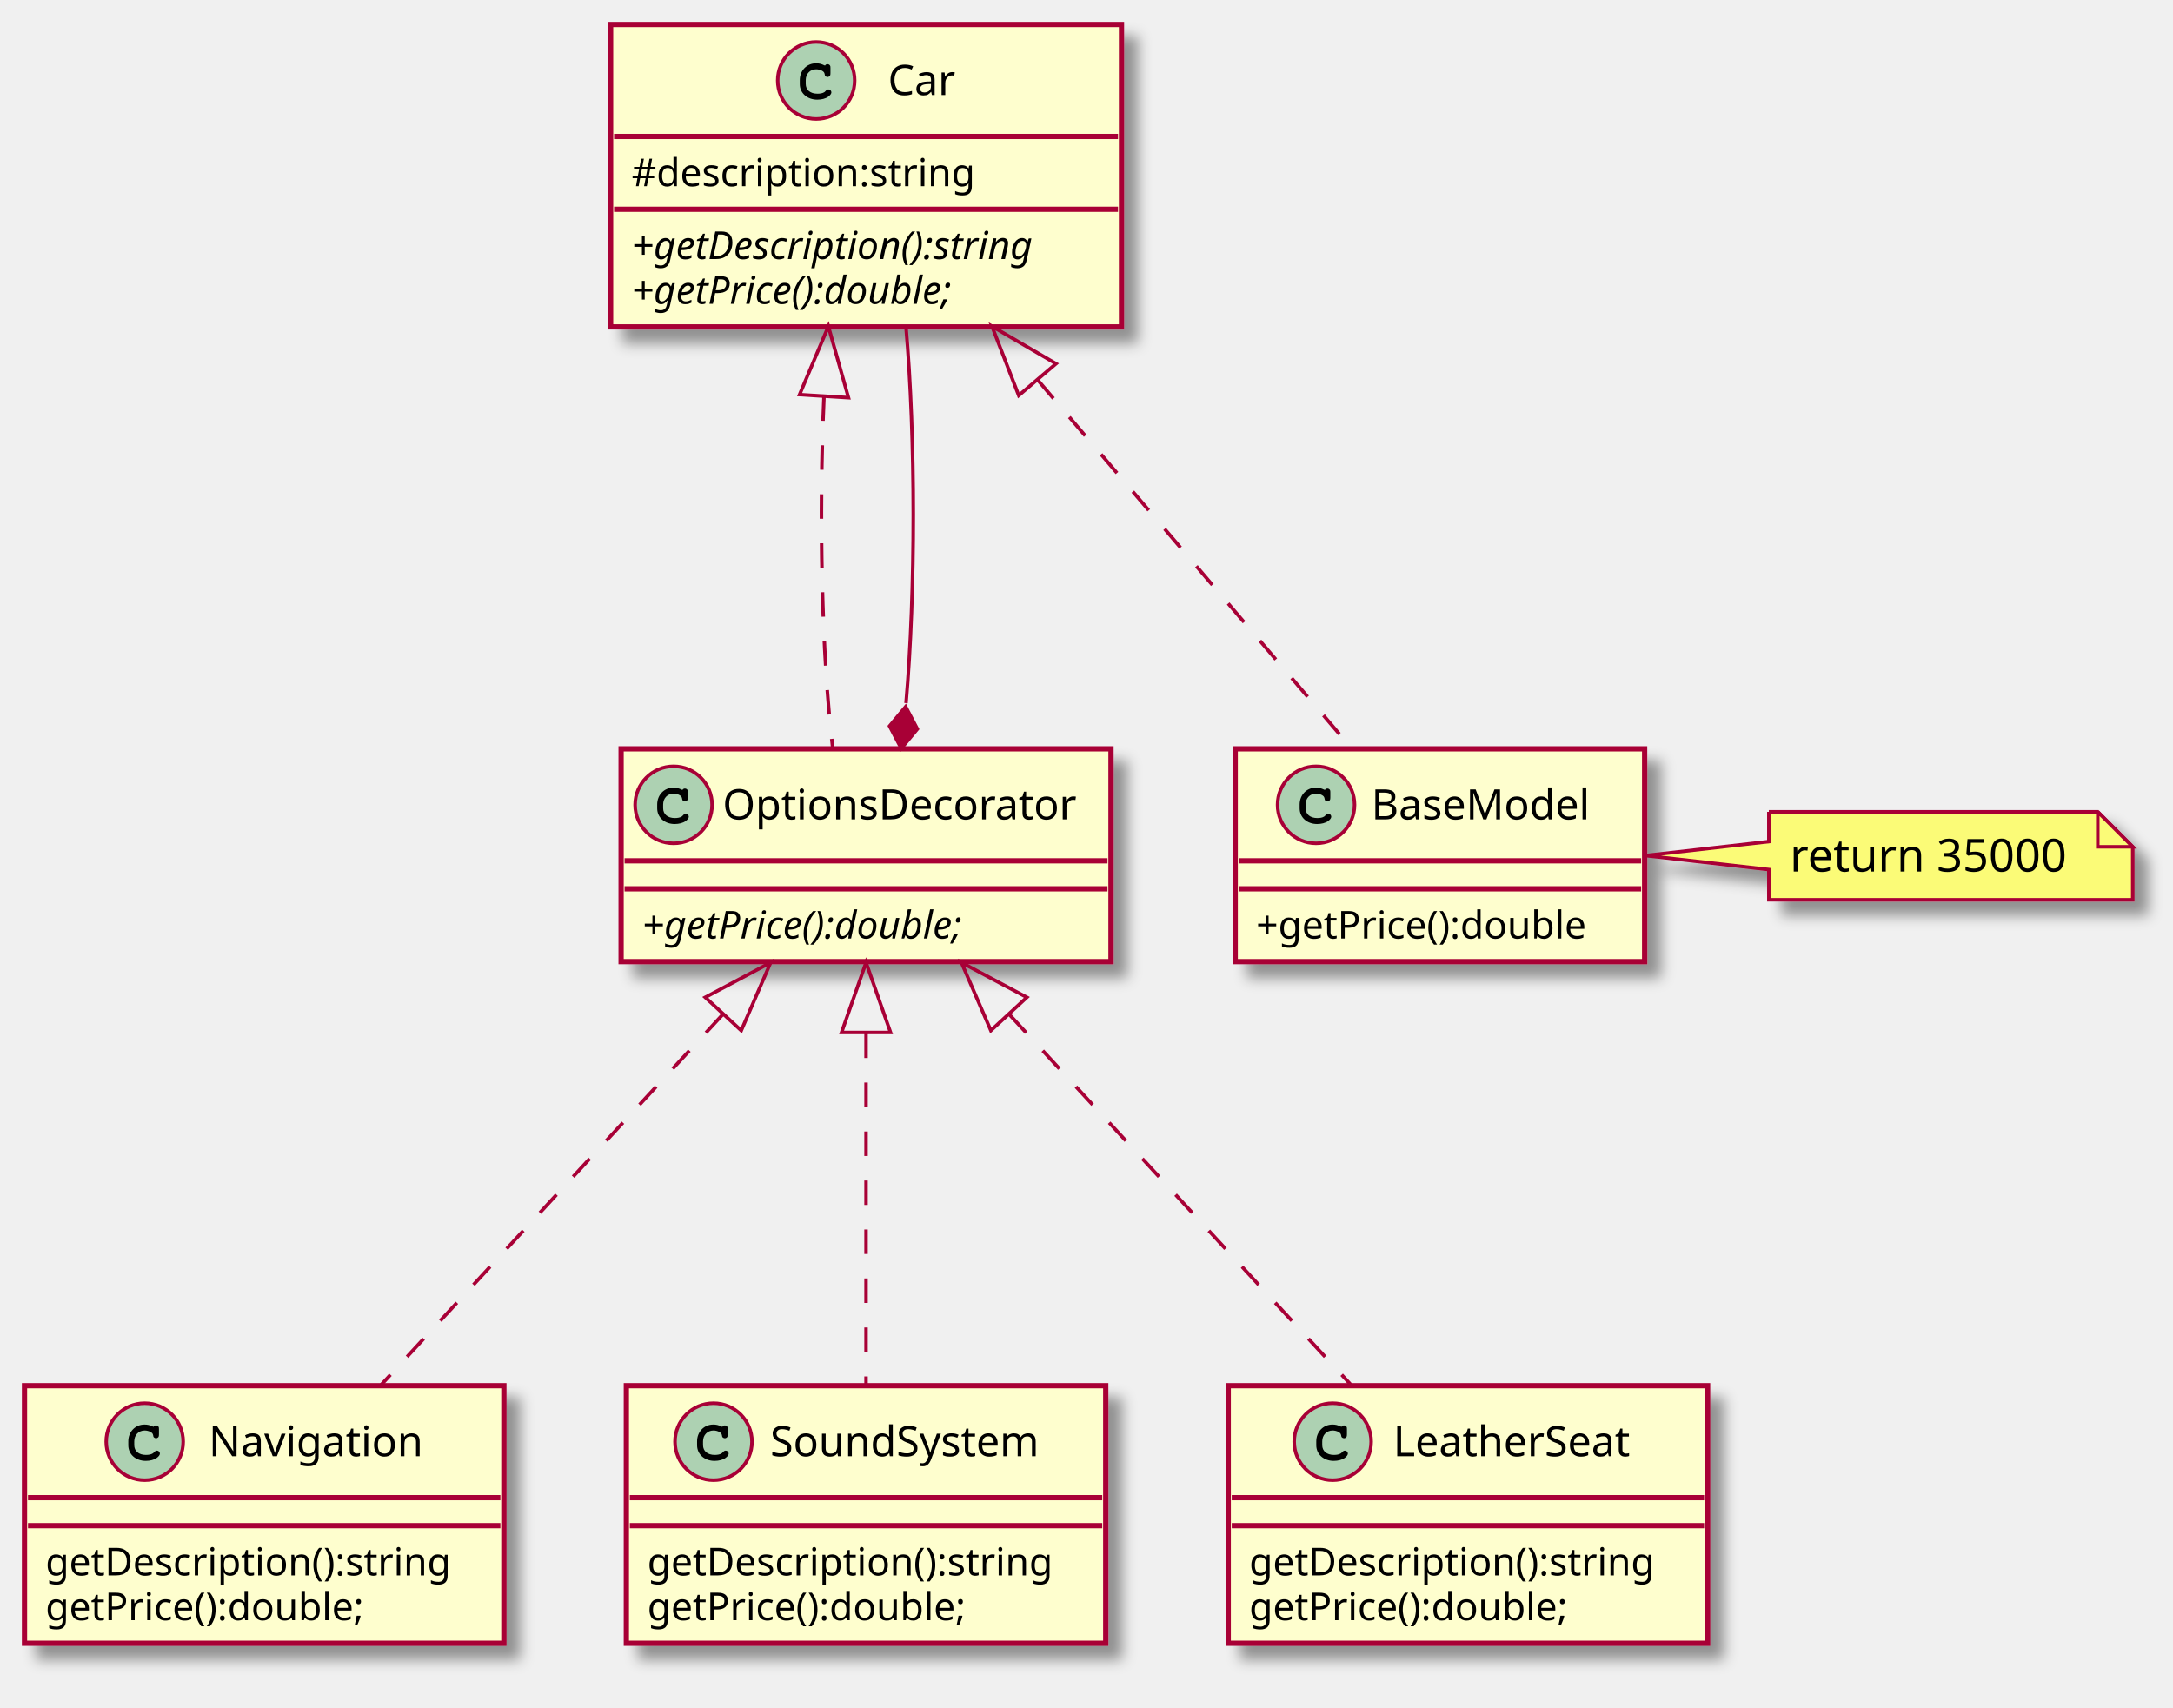
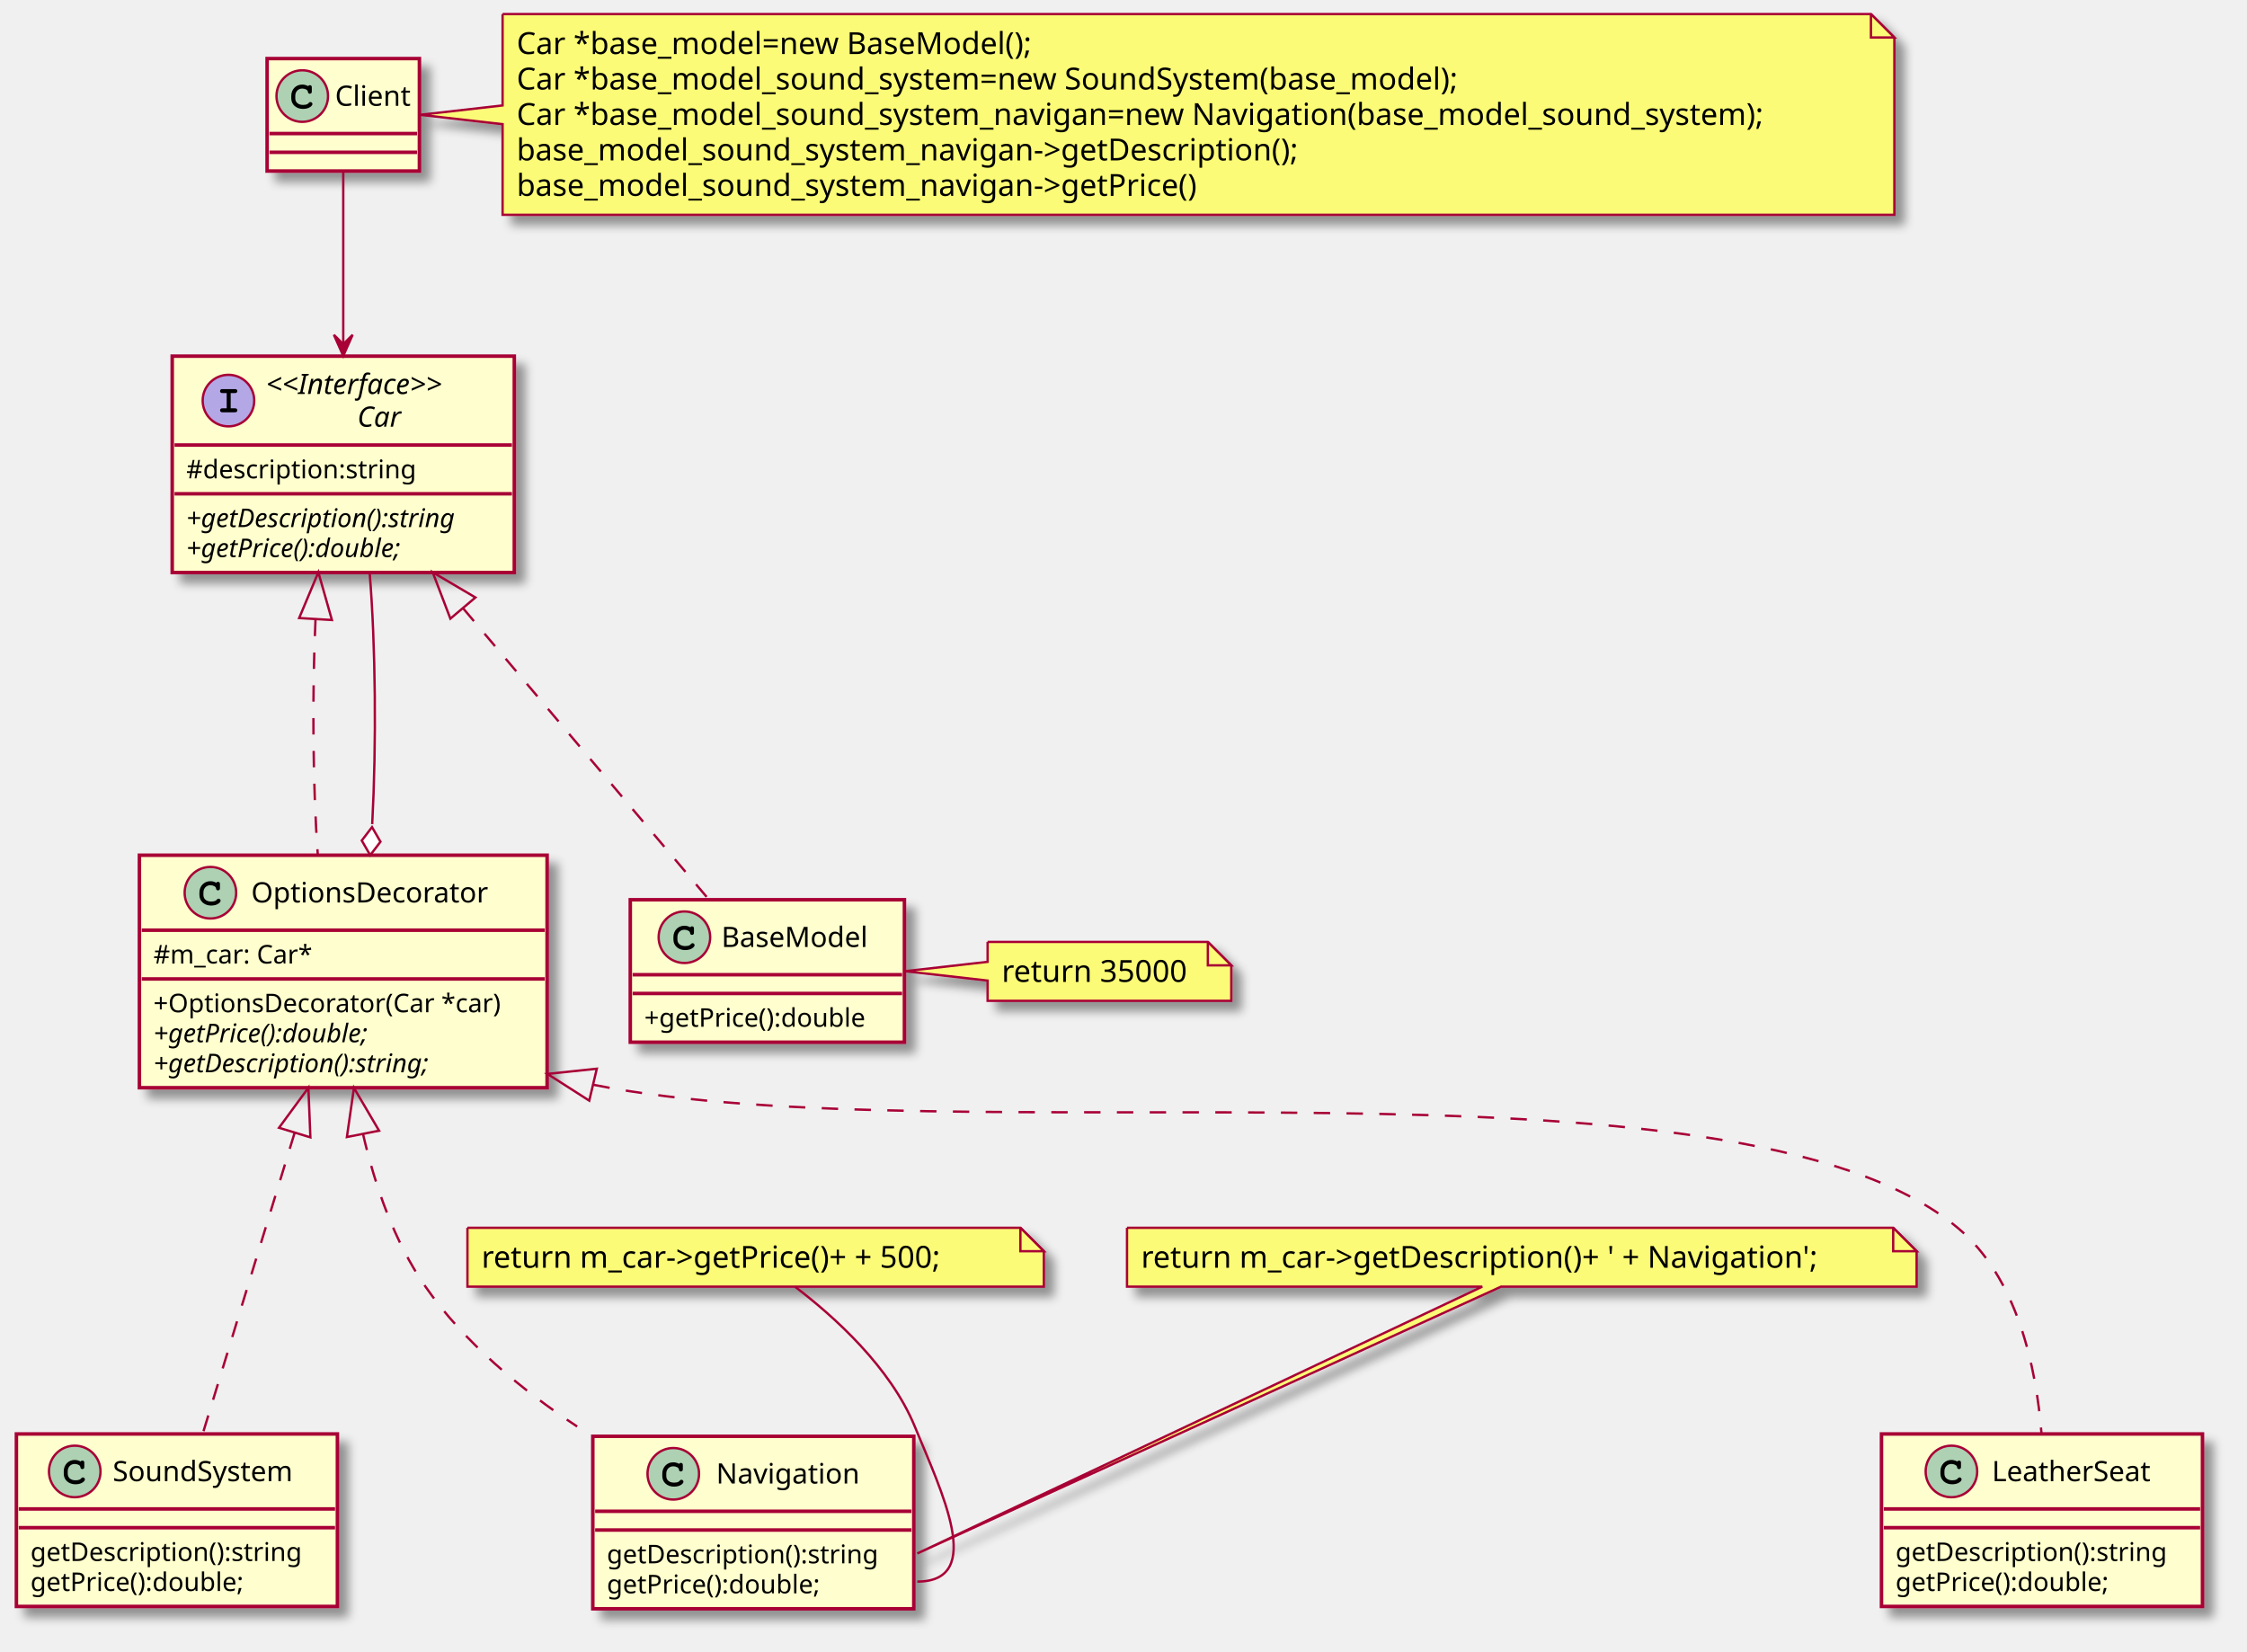
- <svg xmlns="http://www.w3.org/2000/svg" contentScriptType="application/ecmascript" contentStyleType="text/css" height="488px" preserveAspectRatio="none" style="width:621px;height:488px;" version="1.1" viewBox="0 0 621 488" width="621px" zoomAndPan="magnify">
+ <svg xmlns="http://www.w3.org/2000/svg" contentScriptType="application/ecmascript" contentStyleType="text/css" height="705px" preserveAspectRatio="none" style="width:959px;height:705px;" version="1.1" viewBox="0 0 959 705" width="959px" zoomAndPan="magnify">
  <defs>
-     <filter height="300%" id="ff7mfj1sx2gm1" width="300%" x="-1" y="-1">
+     <filter height="300%" id="fm97gc08skz1" width="300%" x="-1" y="-1">
      <feGaussianBlur result="blurOut" stdDeviation="2.0" />
      <feColorMatrix in="blurOut" result="blurOut2" type="matrix" values="0 0 0 0 0 0 0 0 0 0 0 0 0 0 0 0 0 0 .4 0" />
      <feOffset dx="4.0" dy="4.0" in="blurOut2" result="blurOut3" />
      <feBlend in="SourceGraphic" in2="blurOut3" mode="normal" />
    </filter>
  </defs>
  <g>
-     <rect codeLine="2" fill="#FEFECE" filter="url(#ff7mfj1sx2gm1)" height="86.414" id="Car" style="stroke: #A80036; stroke-width: 1.5;" width="146" x="174.5" y="7" />
-     <ellipse cx="233.25" cy="23" fill="#ADD1B2" rx="11" ry="11" style="stroke: #A80036; stroke-width: 1.0;" />
-     <path d="M235.594,18.672 C234.656,18.234 234.062,18.094 233.188,18.094 C230.562,18.094 228.562,20.172 228.562,22.891 L228.562,24.016 C228.562,26.594 230.672,28.484 233.562,28.484 C234.781,28.484 235.938,28.188 236.688,27.641 C237.266,27.234 237.594,26.781 237.594,26.391 C237.594,25.938 237.203,25.547 236.734,25.547 C236.516,25.547 236.312,25.625 236.125,25.812 C235.672,26.297 235.672,26.297 235.484,26.391 C235.062,26.656 234.375,26.781 233.609,26.781 C231.562,26.781 230.266,25.688 230.266,23.984 L230.266,22.891 C230.266,21.109 231.516,19.797 233.25,19.797 C233.828,19.797 234.438,19.953 234.906,20.203 C235.391,20.484 235.562,20.703 235.656,21.109 C235.719,21.516 235.75,21.641 235.891,21.766 C236.031,21.906 236.266,22.016 236.484,22.016 C236.75,22.016 237.016,21.875 237.188,21.656 C237.297,21.5 237.328,21.312 237.328,20.891 L237.328,19.469 C237.328,19.031 237.312,18.906 237.219,18.75 C237.062,18.484 236.781,18.344 236.484,18.344 C236.188,18.344 235.984,18.438 235.766,18.75 L235.594,18.672 Z " />
-     <text fill="#000000" font-family="sans-serif" font-size="12" lengthAdjust="spacingAndGlyphs" textLength="20" x="253.75" y="27.154">Car</text>
-     <line style="stroke: #A80036; stroke-width: 1.5;" x1="175.5" x2="319.5" y1="39" y2="39" />
-     <text fill="#000000" font-family="sans-serif" font-size="11" lengthAdjust="spacingAndGlyphs" textLength="105" x="180.5" y="53.21">#description:string</text>
-     <line style="stroke: #A80036; stroke-width: 1.5;" x1="175.5" x2="319.5" y1="59.805" y2="59.805" />
-     <text fill="#000000" font-family="sans-serif" font-size="11" font-style="italic" lengthAdjust="spacingAndGlyphs" textLength="134" x="180.5" y="74.015">+getDescription():string</text>
-     <text fill="#000000" font-family="sans-serif" font-size="11" font-style="italic" lengthAdjust="spacingAndGlyphs" textLength="109" x="180.5" y="86.82">+getPrice():double;</text>
-     <rect codeLine="8" fill="#FEFECE" filter="url(#ff7mfj1sx2gm1)" height="60.805" id="BaseModel" style="stroke: #A80036; stroke-width: 1.5;" width="117" x="353" y="214" />
-     <ellipse cx="376.1" cy="230" fill="#ADD1B2" rx="11" ry="11" style="stroke: #A80036; stroke-width: 1.0;" />
-     <path d="M378.444,225.672 C377.506,225.234 376.913,225.094 376.038,225.094 C373.413,225.094 371.413,227.172 371.413,229.891 L371.413,231.016 C371.413,233.594 373.522,235.484 376.413,235.484 C377.631,235.484 378.788,235.188 379.538,234.641 C380.116,234.234 380.444,233.781 380.444,233.391 C380.444,232.938 380.053,232.547 379.584,232.547 C379.366,232.547 379.163,232.625 378.975,232.812 C378.522,233.297 378.522,233.297 378.334,233.391 C377.913,233.656 377.225,233.781 376.459,233.781 C374.413,233.781 373.116,232.688 373.116,230.984 L373.116,229.891 C373.116,228.109 374.366,226.797 376.1,226.797 C376.678,226.797 377.288,226.953 377.756,227.203 C378.241,227.484 378.413,227.703 378.506,228.109 C378.569,228.516 378.6,228.641 378.741,228.766 C378.881,228.906 379.116,229.016 379.334,229.016 C379.6,229.016 379.866,228.875 380.038,228.656 C380.147,228.5 380.178,228.312 380.178,227.891 L380.178,226.469 C380.178,226.031 380.163,225.906 380.069,225.75 C379.913,225.484 379.631,225.344 379.334,225.344 C379.038,225.344 378.834,225.438 378.616,225.75 L378.444,225.672 Z " />
-     <text fill="#000000" font-family="sans-serif" font-size="12" lengthAdjust="spacingAndGlyphs" textLength="67" x="391.9" y="234.154">BaseModel</text>
-     <line style="stroke: #A80036; stroke-width: 1.5;" x1="354" x2="469" y1="246" y2="246" />
-     <line style="stroke: #A80036; stroke-width: 1.5;" x1="354" x2="469" y1="254" y2="254" />
-     <text fill="#000000" font-family="sans-serif" font-size="11" lengthAdjust="spacingAndGlyphs" textLength="105" x="359" y="268.21">+getPrice():double</text>
-     <path d="M505.5,232 L505.5,240.5 L470.242,244.5 L505.5,248.5 L505.5,257.133 A0,0 0 0 0 505.5,257.133 L609.5,257.133 A0,0 0 0 0 609.5,257.133 L609.5,242 L599.5,232 L505.5,232 A0,0 0 0 0 505.5,232 " fill="#FBFB77" filter="url(#ff7mfj1sx2gm1)" style="stroke: #A80036; stroke-width: 1.0;" />
-     <path d="M599.5,232 L599.5,242 L609.5,242 L599.5,232 " fill="#FBFB77" style="stroke: #A80036; stroke-width: 1.0;" />
-     <text fill="#000000" font-family="sans-serif" font-size="13" lengthAdjust="spacingAndGlyphs" textLength="83" x="511.5" y="249.067">return 35000</text>
-     <rect codeLine="15" fill="#FEFECE" filter="url(#ff7mfj1sx2gm1)" height="60.805" id="OptionsDecorator" style="stroke: #A80036; stroke-width: 1.5;" width="140" x="177.5" y="214" />
-     <ellipse cx="192.5" cy="230" fill="#ADD1B2" rx="11" ry="11" style="stroke: #A80036; stroke-width: 1.0;" />
-     <path d="M194.844,225.672 C193.906,225.234 193.312,225.094 192.438,225.094 C189.812,225.094 187.812,227.172 187.812,229.891 L187.812,231.016 C187.812,233.594 189.922,235.484 192.812,235.484 C194.031,235.484 195.188,235.188 195.938,234.641 C196.516,234.234 196.844,233.781 196.844,233.391 C196.844,232.938 196.453,232.547 195.984,232.547 C195.766,232.547 195.562,232.625 195.375,232.812 C194.922,233.297 194.922,233.297 194.734,233.391 C194.312,233.656 193.625,233.781 192.859,233.781 C190.812,233.781 189.516,232.688 189.516,230.984 L189.516,229.891 C189.516,228.109 190.766,226.797 192.5,226.797 C193.078,226.797 193.688,226.953 194.156,227.203 C194.641,227.484 194.812,227.703 194.906,228.109 C194.969,228.516 195,228.641 195.141,228.766 C195.281,228.906 195.516,229.016 195.734,229.016 C196,229.016 196.266,228.875 196.438,228.656 C196.547,228.5 196.578,228.312 196.578,227.891 L196.578,226.469 C196.578,226.031 196.562,225.906 196.469,225.75 C196.312,225.484 196.031,225.344 195.734,225.344 C195.438,225.344 195.234,225.438 195.016,225.75 L194.844,225.672 Z " />
-     <text fill="#000000" font-family="sans-serif" font-size="12" lengthAdjust="spacingAndGlyphs" textLength="108" x="206.5" y="234.154">OptionsDecorator</text>
-     <line style="stroke: #A80036; stroke-width: 1.5;" x1="178.5" x2="316.5" y1="246" y2="246" />
-     <line style="stroke: #A80036; stroke-width: 1.5;" x1="178.5" x2="316.5" y1="254" y2="254" />
-     <text fill="#000000" font-family="sans-serif" font-size="11" font-style="italic" lengthAdjust="spacingAndGlyphs" textLength="109" x="183.5" y="268.21">+getPrice():double;</text>
-     <rect codeLine="20" fill="#FEFECE" filter="url(#ff7mfj1sx2gm1)" height="73.609" id="Navigation" style="stroke: #A80036; stroke-width: 1.5;" width="137" x="7" y="396" />
-     <ellipse cx="41.35" cy="412" fill="#ADD1B2" rx="11" ry="11" style="stroke: #A80036; stroke-width: 1.0;" />
-     <path d="M43.694,407.672 C42.756,407.234 42.163,407.094 41.288,407.094 C38.663,407.094 36.663,409.172 36.663,411.891 L36.663,413.016 C36.663,415.594 38.772,417.484 41.663,417.484 C42.881,417.484 44.038,417.188 44.788,416.641 C45.366,416.234 45.694,415.781 45.694,415.391 C45.694,414.938 45.303,414.547 44.834,414.547 C44.616,414.547 44.413,414.625 44.225,414.812 C43.772,415.297 43.772,415.297 43.584,415.391 C43.163,415.656 42.475,415.781 41.709,415.781 C39.663,415.781 38.366,414.688 38.366,412.984 L38.366,411.891 C38.366,410.109 39.616,408.797 41.35,408.797 C41.928,408.797 42.538,408.953 43.006,409.203 C43.491,409.484 43.663,409.703 43.756,410.109 C43.819,410.516 43.85,410.641 43.991,410.766 C44.131,410.906 44.366,411.016 44.584,411.016 C44.85,411.016 45.116,410.875 45.288,410.656 C45.397,410.5 45.428,410.312 45.428,409.891 L45.428,408.469 C45.428,408.031 45.413,407.906 45.319,407.75 C45.163,407.484 44.881,407.344 44.584,407.344 C44.288,407.344 44.084,407.438 43.866,407.75 L43.694,407.672 Z " />
-     <text fill="#000000" font-family="sans-serif" font-size="12" lengthAdjust="spacingAndGlyphs" textLength="62" x="59.65" y="416.154">Navigation</text>
-     <line style="stroke: #A80036; stroke-width: 1.5;" x1="8" x2="143" y1="428" y2="428" />
-     <line style="stroke: #A80036; stroke-width: 1.5;" x1="8" x2="143" y1="436" y2="436" />
-     <text fill="#000000" font-family="sans-serif" font-size="11" lengthAdjust="spacingAndGlyphs" textLength="125" x="13" y="450.21">getDescription():string</text>
-     <text fill="#000000" font-family="sans-serif" font-size="11" lengthAdjust="spacingAndGlyphs" textLength="99" x="13" y="463.015">getPrice():double;</text>
-     <rect codeLine="25" fill="#FEFECE" filter="url(#ff7mfj1sx2gm1)" height="73.609" id="SoundSystem" style="stroke: #A80036; stroke-width: 1.5;" width="137" x="179" y="396" />
-     <ellipse cx="203.9" cy="412" fill="#ADD1B2" rx="11" ry="11" style="stroke: #A80036; stroke-width: 1.0;" />
-     <path d="M206.244,407.672 C205.306,407.234 204.713,407.094 203.838,407.094 C201.213,407.094 199.213,409.172 199.213,411.891 L199.213,413.016 C199.213,415.594 201.322,417.484 204.213,417.484 C205.431,417.484 206.588,417.188 207.338,416.641 C207.916,416.234 208.244,415.781 208.244,415.391 C208.244,414.938 207.853,414.547 207.384,414.547 C207.166,414.547 206.963,414.625 206.775,414.812 C206.322,415.297 206.322,415.297 206.134,415.391 C205.713,415.656 205.025,415.781 204.259,415.781 C202.213,415.781 200.916,414.688 200.916,412.984 L200.916,411.891 C200.916,410.109 202.166,408.797 203.9,408.797 C204.478,408.797 205.088,408.953 205.556,409.203 C206.041,409.484 206.213,409.703 206.306,410.109 C206.369,410.516 206.4,410.641 206.541,410.766 C206.681,410.906 206.916,411.016 207.134,411.016 C207.4,411.016 207.666,410.875 207.838,410.656 C207.947,410.5 207.978,410.312 207.978,409.891 L207.978,408.469 C207.978,408.031 207.963,407.906 207.869,407.75 C207.713,407.484 207.431,407.344 207.134,407.344 C206.838,407.344 206.634,407.438 206.416,407.75 L206.244,407.672 Z " />
-     <text fill="#000000" font-family="sans-serif" font-size="12" lengthAdjust="spacingAndGlyphs" textLength="83" x="220.1" y="416.154">SoundSystem</text>
-     <line style="stroke: #A80036; stroke-width: 1.5;" x1="180" x2="315" y1="428" y2="428" />
-     <line style="stroke: #A80036; stroke-width: 1.5;" x1="180" x2="315" y1="436" y2="436" />
-     <text fill="#000000" font-family="sans-serif" font-size="11" lengthAdjust="spacingAndGlyphs" textLength="125" x="185" y="450.21">getDescription():string</text>
-     <text fill="#000000" font-family="sans-serif" font-size="11" lengthAdjust="spacingAndGlyphs" textLength="99" x="185" y="463.015">getPrice():double;</text>
-     <rect codeLine="31" fill="#FEFECE" filter="url(#ff7mfj1sx2gm1)" height="73.609" id="LeatherSeat" style="stroke: #A80036; stroke-width: 1.5;" width="137" x="351" y="396" />
-     <ellipse cx="380.85" cy="412" fill="#ADD1B2" rx="11" ry="11" style="stroke: #A80036; stroke-width: 1.0;" />
-     <path d="M383.194,407.672 C382.256,407.234 381.663,407.094 380.788,407.094 C378.163,407.094 376.163,409.172 376.163,411.891 L376.163,413.016 C376.163,415.594 378.272,417.484 381.163,417.484 C382.381,417.484 383.538,417.188 384.288,416.641 C384.866,416.234 385.194,415.781 385.194,415.391 C385.194,414.938 384.803,414.547 384.334,414.547 C384.116,414.547 383.913,414.625 383.725,414.812 C383.272,415.297 383.272,415.297 383.084,415.391 C382.663,415.656 381.975,415.781 381.209,415.781 C379.163,415.781 377.866,414.688 377.866,412.984 L377.866,411.891 C377.866,410.109 379.116,408.797 380.85,408.797 C381.428,408.797 382.038,408.953 382.506,409.203 C382.991,409.484 383.163,409.703 383.256,410.109 C383.319,410.516 383.35,410.641 383.491,410.766 C383.631,410.906 383.866,411.016 384.084,411.016 C384.35,411.016 384.616,410.875 384.788,410.656 C384.897,410.5 384.928,410.312 384.928,409.891 L384.928,408.469 C384.928,408.031 384.913,407.906 384.819,407.75 C384.663,407.484 384.381,407.344 384.084,407.344 C383.788,407.344 383.584,407.438 383.366,407.75 L383.194,407.672 Z " />
-     <text fill="#000000" font-family="sans-serif" font-size="12" lengthAdjust="spacingAndGlyphs" textLength="72" x="398.15" y="416.154">LeatherSeat</text>
-     <line style="stroke: #A80036; stroke-width: 1.5;" x1="352" x2="487" y1="428" y2="428" />
-     <line style="stroke: #A80036; stroke-width: 1.5;" x1="352" x2="487" y1="436" y2="436" />
-     <text fill="#000000" font-family="sans-serif" font-size="11" lengthAdjust="spacingAndGlyphs" textLength="125" x="357" y="450.21">getDescription():string</text>
-     <text fill="#000000" font-family="sans-serif" font-size="11" lengthAdjust="spacingAndGlyphs" textLength="99" x="357" y="463.015">getPrice():double;</text>
-     <path codeLine="36" d="M235.485,113.259 C233.966,147.016 234.802,187.173 237.992,213.885 " fill="none" id="Car-backto-OptionsDecorator" style="stroke: #A80036; stroke-width: 1.0; stroke-dasharray: 7.0,7.0;" />
-     <polygon fill="none" points="228.502,112.77,236.735,93.245,242.474,113.642,228.502,112.77" style="stroke: #A80036; stroke-width: 1.0;" />
-     <path codeLine="37" d="M258.926,200.938 C261.7,168.904 261.691,125.202 258.899,93.245 " fill="none" id="OptionsDecorator-backto-Car" style="stroke: #A80036; stroke-width: 1.0;" />
-     <polygon fill="#A80036" points="257.567,213.885,262.171,208.335,258.82,201.951,254.215,207.5,257.567,213.885" style="stroke: #A80036; stroke-width: 1.0;" />
-     <path codeLine="39" d="M206.495,289.961 C176.639,322.334 136.712,365.628 108.815,395.876 " fill="none" id="OptionsDecorator-backto-Navigation" style="stroke: #A80036; stroke-width: 1.0; stroke-dasharray: 7.0,7.0;" />
-     <polygon fill="none" points="201.541,285.008,220.246,275.051,211.833,294.499,201.541,285.008" style="stroke: #A80036; stroke-width: 1.0;" />
-     <path codeLine="40" d="M247.5,295.352 C247.5,327.019 247.5,367.278 247.5,395.876 " fill="none" id="OptionsDecorator-backto-SoundSystem" style="stroke: #A80036; stroke-width: 1.0; stroke-dasharray: 7.0,7.0;" />
-     <polygon fill="none" points="240.5,295.052,247.5,275.051,254.5,295.051,240.5,295.052" style="stroke: #A80036; stroke-width: 1.0;" />
-     <path codeLine="41" d="M288.505,289.961 C318.361,322.334 358.288,365.628 386.185,395.876 " fill="none" id="OptionsDecorator-backto-LeatherSeat" style="stroke: #A80036; stroke-width: 1.0; stroke-dasharray: 7.0,7.0;" />
-     <polygon fill="none" points="283.167,294.499,274.754,275.051,293.459,285.008,283.167,294.499" style="stroke: #A80036; stroke-width: 1.0;" />
-     <path codeLine="42" d="M296.51,108.527 C326.048,143.198 362.439,185.913 386.269,213.885 " fill="none" id="Car-backto-BaseModel" style="stroke: #A80036; stroke-width: 1.0; stroke-dasharray: 7.0,7.0;" />
-     <polygon fill="none" points="291.132,113.009,283.49,93.245,301.789,103.93,291.132,113.009" style="stroke: #A80036; stroke-width: 1.0;" />
+     <rect codeLine="5" fill="#FEFECE" filter="url(#fm97gc08skz1)" height="92.352" id="Car" style="stroke: #A80036; stroke-width: 1.5;" width="146" x="73.5" y="152" />
+     <ellipse cx="97.5" cy="170.969" fill="#B4A7E5" rx="11" ry="11" style="stroke: #A80036; stroke-width: 1.0;" />
+     <path d="M98.453,167.75 L100.172,167.75 C100.562,167.75 100.75,167.719 100.875,167.641 C101.141,167.484 101.281,167.203 101.281,166.906 C101.281,166.641 101.172,166.375 100.938,166.203 C100.766,166.094 100.625,166.062 100.172,166.062 L95.031,166.062 C94.594,166.062 94.469,166.078 94.312,166.172 C94.062,166.328 93.906,166.625 93.906,166.906 C93.906,167.188 94.047,167.438 94.266,167.609 C94.422,167.719 94.609,167.75 95.031,167.75 L96.75,167.75 L96.75,174.266 L95.031,174.266 C94.594,174.266 94.469,174.281 94.312,174.391 C94.062,174.547 93.906,174.828 93.906,175.125 C93.906,175.375 94.047,175.641 94.266,175.797 C94.422,175.922 94.625,175.969 95.031,175.969 L100.172,175.969 C100.922,175.969 101.281,175.688 101.281,175.125 C101.281,174.844 101.172,174.594 100.938,174.422 C100.766,174.297 100.625,174.266 100.172,174.266 L98.453,174.266 L98.453,167.75 Z " />
+     <text fill="#000000" font-family="sans-serif" font-size="12" font-style="italic" lengthAdjust="spacingAndGlyphs" textLength="94" x="113.5" y="168.139">&lt;&lt;Interface&gt;&gt;</text>
+     <text fill="#000000" font-family="sans-serif" font-size="12" font-style="italic" lengthAdjust="spacingAndGlyphs" textLength="20" x="152.5" y="182.107">Car</text>
+     <line style="stroke: #A80036; stroke-width: 1.5;" x1="74.5" x2="218.5" y1="189.938" y2="189.938" />
+     <text fill="#000000" font-family="sans-serif" font-size="11" lengthAdjust="spacingAndGlyphs" textLength="105" x="79.5" y="204.148">#description:string</text>
+     <line style="stroke: #A80036; stroke-width: 1.5;" x1="74.5" x2="218.5" y1="210.742" y2="210.742" />
+     <text fill="#000000" font-family="sans-serif" font-size="11" font-style="italic" lengthAdjust="spacingAndGlyphs" textLength="134" x="79.5" y="224.953">+getDescription():string</text>
+     <text fill="#000000" font-family="sans-serif" font-size="11" font-style="italic" lengthAdjust="spacingAndGlyphs" textLength="109" x="79.5" y="237.757">+getPrice():double;</text>
+     <rect codeLine="12" fill="#FEFECE" filter="url(#fm97gc08skz1)" height="60.805" id="BaseModel" style="stroke: #A80036; stroke-width: 1.5;" width="117" x="269" y="384" />
+     <ellipse cx="292.1" cy="400" fill="#ADD1B2" rx="11" ry="11" style="stroke: #A80036; stroke-width: 1.0;" />
+     <path d="M294.444,395.672 C293.506,395.234 292.913,395.094 292.038,395.094 C289.413,395.094 287.413,397.172 287.413,399.891 L287.413,401.016 C287.413,403.594 289.522,405.484 292.413,405.484 C293.631,405.484 294.788,405.188 295.538,404.641 C296.116,404.234 296.444,403.781 296.444,403.391 C296.444,402.938 296.053,402.547 295.584,402.547 C295.366,402.547 295.163,402.625 294.975,402.812 C294.522,403.297 294.522,403.297 294.334,403.391 C293.913,403.656 293.225,403.781 292.459,403.781 C290.413,403.781 289.116,402.688 289.116,400.984 L289.116,399.891 C289.116,398.109 290.366,396.797 292.1,396.797 C292.678,396.797 293.288,396.953 293.756,397.203 C294.241,397.484 294.413,397.703 294.506,398.109 C294.569,398.516 294.6,398.641 294.741,398.766 C294.881,398.906 295.116,399.016 295.334,399.016 C295.6,399.016 295.866,398.875 296.038,398.656 C296.147,398.5 296.178,398.312 296.178,397.891 L296.178,396.469 C296.178,396.031 296.163,395.906 296.069,395.75 C295.913,395.484 295.631,395.344 295.334,395.344 C295.038,395.344 294.834,395.438 294.616,395.75 L294.444,395.672 Z " />
+     <text fill="#000000" font-family="sans-serif" font-size="12" lengthAdjust="spacingAndGlyphs" textLength="67" x="307.9" y="404.154">BaseModel</text>
+     <line style="stroke: #A80036; stroke-width: 1.5;" x1="270" x2="385" y1="416" y2="416" />
+     <line style="stroke: #A80036; stroke-width: 1.5;" x1="270" x2="385" y1="424" y2="424" />
+     <text fill="#000000" font-family="sans-serif" font-size="11" lengthAdjust="spacingAndGlyphs" textLength="105" x="275" y="438.21">+getPrice():double</text>
+     <path d="M421.5,402 L421.5,410.5 L386.242,414.5 L421.5,418.5 L421.5,427.133 A0,0 0 0 0 421.5,427.133 L525.5,427.133 A0,0 0 0 0 525.5,427.133 L525.5,412 L515.5,402 L421.5,402 A0,0 0 0 0 421.5,402 " fill="#FBFB77" filter="url(#fm97gc08skz1)" style="stroke: #A80036; stroke-width: 1.0;" />
+     <path d="M515.5,402 L515.5,412 L525.5,412 L515.5,402 " fill="#FBFB77" style="stroke: #A80036; stroke-width: 1.0;" />
+     <text fill="#000000" font-family="sans-serif" font-size="13" lengthAdjust="spacingAndGlyphs" textLength="83" x="427.5" y="419.067">return 35000</text>
+     <rect codeLine="19" fill="#FEFECE" filter="url(#fm97gc08skz1)" height="99.219" id="OptionsDecorator" style="stroke: #A80036; stroke-width: 1.5;" width="174" x="59.5" y="365" />
+     <ellipse cx="89.8" cy="381" fill="#ADD1B2" rx="11" ry="11" style="stroke: #A80036; stroke-width: 1.0;" />
+     <path d="M92.144,376.672 C91.206,376.234 90.612,376.094 89.737,376.094 C87.112,376.094 85.112,378.172 85.112,380.891 L85.112,382.016 C85.112,384.594 87.222,386.484 90.112,386.484 C91.331,386.484 92.487,386.188 93.237,385.641 C93.816,385.234 94.144,384.781 94.144,384.391 C94.144,383.938 93.753,383.547 93.284,383.547 C93.066,383.547 92.862,383.625 92.675,383.812 C92.222,384.297 92.222,384.297 92.034,384.391 C91.612,384.656 90.925,384.781 90.159,384.781 C88.112,384.781 86.816,383.688 86.816,381.984 L86.816,380.891 C86.816,379.109 88.066,377.797 89.8,377.797 C90.378,377.797 90.987,377.953 91.456,378.203 C91.941,378.484 92.112,378.703 92.206,379.109 C92.269,379.516 92.3,379.641 92.441,379.766 C92.581,379.906 92.816,380.016 93.034,380.016 C93.3,380.016 93.566,379.875 93.737,379.656 C93.847,379.5 93.878,379.312 93.878,378.891 L93.878,377.469 C93.878,377.031 93.862,376.906 93.769,376.75 C93.612,376.484 93.331,376.344 93.034,376.344 C92.737,376.344 92.534,376.438 92.316,376.75 L92.144,376.672 Z " />
+     <text fill="#000000" font-family="sans-serif" font-size="12" lengthAdjust="spacingAndGlyphs" textLength="108" x="107.2" y="385.154">OptionsDecorator</text>
+     <line style="stroke: #A80036; stroke-width: 1.5;" x1="60.5" x2="232.5" y1="397" y2="397" />
+     <text fill="#000000" font-family="sans-serif" font-size="11" lengthAdjust="spacingAndGlyphs" textLength="75" x="65.5" y="411.21">#m_car: Car*</text>
+     <line style="stroke: #A80036; stroke-width: 1.5;" x1="60.5" x2="232.5" y1="417.805" y2="417.805" />
+     <text fill="#000000" font-family="sans-serif" font-size="11" lengthAdjust="spacingAndGlyphs" textLength="162" x="65.5" y="432.015">+OptionsDecorator(Car *car)</text>
+     <text fill="#000000" font-family="sans-serif" font-size="11" font-style="italic" lengthAdjust="spacingAndGlyphs" textLength="109" x="65.5" y="444.82">+getPrice():double;</text>
+     <text fill="#000000" font-family="sans-serif" font-size="11" font-style="italic" lengthAdjust="spacingAndGlyphs" textLength="138" x="65.5" y="457.625">+getDescription():string;</text>
+     <rect codeLine="27" fill="#FEFECE" filter="url(#fm97gc08skz1)" height="73.609" id="Navigation" style="stroke: #A80036; stroke-width: 1.5;" width="137" x="253" y="613" />
+     <ellipse cx="287.35" cy="629" fill="#ADD1B2" rx="11" ry="11" style="stroke: #A80036; stroke-width: 1.0;" />
+     <path d="M289.694,624.672 C288.756,624.234 288.163,624.094 287.288,624.094 C284.663,624.094 282.663,626.172 282.663,628.891 L282.663,630.016 C282.663,632.594 284.772,634.484 287.663,634.484 C288.881,634.484 290.038,634.188 290.788,633.641 C291.366,633.234 291.694,632.781 291.694,632.391 C291.694,631.938 291.303,631.547 290.834,631.547 C290.616,631.547 290.413,631.625 290.225,631.812 C289.772,632.297 289.772,632.297 289.584,632.391 C289.163,632.656 288.475,632.781 287.709,632.781 C285.663,632.781 284.366,631.688 284.366,629.984 L284.366,628.891 C284.366,627.109 285.616,625.797 287.35,625.797 C287.928,625.797 288.538,625.953 289.006,626.203 C289.491,626.484 289.663,626.703 289.756,627.109 C289.819,627.516 289.85,627.641 289.991,627.766 C290.131,627.906 290.366,628.016 290.584,628.016 C290.85,628.016 291.116,627.875 291.288,627.656 C291.397,627.5 291.428,627.312 291.428,626.891 L291.428,625.469 C291.428,625.031 291.413,624.906 291.319,624.75 C291.163,624.484 290.881,624.344 290.584,624.344 C290.288,624.344 290.084,624.438 289.866,624.75 L289.694,624.672 Z " />
+     <text fill="#000000" font-family="sans-serif" font-size="12" lengthAdjust="spacingAndGlyphs" textLength="62" x="305.65" y="633.154">Navigation</text>
+     <line style="stroke: #A80036; stroke-width: 1.5;" x1="254" x2="389" y1="645" y2="645" />
+     <line style="stroke: #A80036; stroke-width: 1.5;" x1="254" x2="389" y1="653" y2="653" />
+     <text fill="#000000" font-family="sans-serif" font-size="11" lengthAdjust="spacingAndGlyphs" textLength="125" x="259" y="667.21">getDescription():string</text>
+     <text fill="#000000" font-family="sans-serif" font-size="11" lengthAdjust="spacingAndGlyphs" textLength="99" x="259" y="680.015">getPrice():double;</text>
+     <rect codeLine="32" fill="#FEFECE" filter="url(#fm97gc08skz1)" height="73.609" id="SoundSystem" style="stroke: #A80036; stroke-width: 1.5;" width="137" x="7" y="612" />
+     <ellipse cx="31.9" cy="628" fill="#ADD1B2" rx="11" ry="11" style="stroke: #A80036; stroke-width: 1.0;" />
+     <path d="M34.244,623.672 C33.306,623.234 32.712,623.094 31.837,623.094 C29.212,623.094 27.212,625.172 27.212,627.891 L27.212,629.016 C27.212,631.594 29.322,633.484 32.212,633.484 C33.431,633.484 34.587,633.188 35.337,632.641 C35.916,632.234 36.244,631.781 36.244,631.391 C36.244,630.938 35.853,630.547 35.384,630.547 C35.166,630.547 34.962,630.625 34.775,630.812 C34.322,631.297 34.322,631.297 34.134,631.391 C33.712,631.656 33.025,631.781 32.259,631.781 C30.212,631.781 28.916,630.688 28.916,628.984 L28.916,627.891 C28.916,626.109 30.166,624.797 31.9,624.797 C32.478,624.797 33.087,624.953 33.556,625.203 C34.041,625.484 34.212,625.703 34.306,626.109 C34.369,626.516 34.4,626.641 34.541,626.766 C34.681,626.906 34.916,627.016 35.134,627.016 C35.4,627.016 35.666,626.875 35.837,626.656 C35.947,626.5 35.978,626.312 35.978,625.891 L35.978,624.469 C35.978,624.031 35.962,623.906 35.869,623.75 C35.712,623.484 35.431,623.344 35.134,623.344 C34.837,623.344 34.634,623.438 34.416,623.75 L34.244,623.672 Z " />
+     <text fill="#000000" font-family="sans-serif" font-size="12" lengthAdjust="spacingAndGlyphs" textLength="83" x="48.1" y="632.154">SoundSystem</text>
+     <line style="stroke: #A80036; stroke-width: 1.5;" x1="8" x2="143" y1="644" y2="644" />
+     <line style="stroke: #A80036; stroke-width: 1.5;" x1="8" x2="143" y1="652" y2="652" />
+     <text fill="#000000" font-family="sans-serif" font-size="11" lengthAdjust="spacingAndGlyphs" textLength="125" x="13" y="666.21">getDescription():string</text>
+     <text fill="#000000" font-family="sans-serif" font-size="11" lengthAdjust="spacingAndGlyphs" textLength="99" x="13" y="679.015">getPrice():double;</text>
+     <rect codeLine="38" fill="#FEFECE" filter="url(#fm97gc08skz1)" height="73.609" id="LeatherSeat" style="stroke: #A80036; stroke-width: 1.5;" width="137" x="803" y="612" />
+     <ellipse cx="832.85" cy="628" fill="#ADD1B2" rx="11" ry="11" style="stroke: #A80036; stroke-width: 1.0;" />
+     <path d="M835.194,623.672 C834.256,623.234 833.663,623.094 832.788,623.094 C830.163,623.094 828.163,625.172 828.163,627.891 L828.163,629.016 C828.163,631.594 830.272,633.484 833.163,633.484 C834.381,633.484 835.538,633.188 836.288,632.641 C836.866,632.234 837.194,631.781 837.194,631.391 C837.194,630.938 836.803,630.547 836.334,630.547 C836.116,630.547 835.913,630.625 835.725,630.812 C835.272,631.297 835.272,631.297 835.084,631.391 C834.663,631.656 833.975,631.781 833.209,631.781 C831.163,631.781 829.866,630.688 829.866,628.984 L829.866,627.891 C829.866,626.109 831.116,624.797 832.85,624.797 C833.428,624.797 834.038,624.953 834.506,625.203 C834.991,625.484 835.163,625.703 835.256,626.109 C835.319,626.516 835.35,626.641 835.491,626.766 C835.631,626.906 835.866,627.016 836.084,627.016 C836.35,627.016 836.616,626.875 836.788,626.656 C836.897,626.5 836.928,626.312 836.928,625.891 L836.928,624.469 C836.928,624.031 836.913,623.906 836.819,623.75 C836.663,623.484 836.381,623.344 836.084,623.344 C835.788,623.344 835.584,623.438 835.366,623.75 L835.194,623.672 Z " />
+     <text fill="#000000" font-family="sans-serif" font-size="12" lengthAdjust="spacingAndGlyphs" textLength="72" x="850.15" y="632.154">LeatherSeat</text>
+     <line style="stroke: #A80036; stroke-width: 1.5;" x1="804" x2="939" y1="644" y2="644" />
+     <line style="stroke: #A80036; stroke-width: 1.5;" x1="804" x2="939" y1="652" y2="652" />
+     <text fill="#000000" font-family="sans-serif" font-size="11" lengthAdjust="spacingAndGlyphs" textLength="125" x="809" y="666.21">getDescription():string</text>
+     <text fill="#000000" font-family="sans-serif" font-size="11" lengthAdjust="spacingAndGlyphs" textLength="99" x="809" y="679.015">getPrice():double;</text>
+     <rect codeLine="43" fill="#FEFECE" filter="url(#fm97gc08skz1)" height="48" id="Client" style="stroke: #A80036; stroke-width: 1.5;" width="65" x="114" y="25" />
+     <ellipse cx="129" cy="41" fill="#ADD1B2" rx="11" ry="11" style="stroke: #A80036; stroke-width: 1.0;" />
+     <path d="M131.344,36.672 C130.406,36.234 129.812,36.094 128.938,36.094 C126.312,36.094 124.312,38.172 124.312,40.891 L124.312,42.016 C124.312,44.594 126.422,46.484 129.312,46.484 C130.531,46.484 131.688,46.188 132.438,45.641 C133.016,45.234 133.344,44.781 133.344,44.391 C133.344,43.938 132.953,43.547 132.484,43.547 C132.266,43.547 132.062,43.625 131.875,43.812 C131.422,44.297 131.422,44.297 131.234,44.391 C130.812,44.656 130.125,44.781 129.359,44.781 C127.312,44.781 126.016,43.688 126.016,41.984 L126.016,40.891 C126.016,39.109 127.266,37.797 129,37.797 C129.578,37.797 130.188,37.953 130.656,38.203 C131.141,38.484 131.312,38.703 131.406,39.109 C131.469,39.516 131.5,39.641 131.641,39.766 C131.781,39.906 132.016,40.016 132.234,40.016 C132.5,40.016 132.766,39.875 132.938,39.656 C133.047,39.5 133.078,39.312 133.078,38.891 L133.078,37.469 C133.078,37.031 133.062,36.906 132.969,36.75 C132.812,36.484 132.531,36.344 132.234,36.344 C131.938,36.344 131.734,36.438 131.516,36.75 L131.344,36.672 Z " />
+     <text fill="#000000" font-family="sans-serif" font-size="12" lengthAdjust="spacingAndGlyphs" textLength="33" x="143" y="45.154">Client</text>
+     <line style="stroke: #A80036; stroke-width: 1.5;" x1="115" x2="178" y1="57" y2="57" />
+     <line style="stroke: #A80036; stroke-width: 1.5;" x1="115" x2="178" y1="65" y2="65" />
+     <path d="M214.5,6 L214.5,45 L179.293,49 L214.5,53 L214.5,91.664 A0,0 0 0 0 214.5,91.664 L808.5,91.664 A0,0 0 0 0 808.5,91.664 L808.5,16 L798.5,6 L214.5,6 A0,0 0 0 0 214.5,6 " fill="#FBFB77" filter="url(#fm97gc08skz1)" style="stroke: #A80036; stroke-width: 1.0;" />
+     <path d="M798.5,6 L798.5,16 L808.5,16 L798.5,6 " fill="#FBFB77" style="stroke: #A80036; stroke-width: 1.0;" />
+     <text fill="#000000" font-family="sans-serif" font-size="13" lengthAdjust="spacingAndGlyphs" textLength="235" x="220.5" y="23.067">Car *base_model=new BaseModel();</text>
+     <text fill="#000000" font-family="sans-serif" font-size="13" lengthAdjust="spacingAndGlyphs" textLength="435" x="220.5" y="38.2">Car *base_model_sound_system=new SoundSystem(base_model);</text>
+     <text fill="#000000" font-family="sans-serif" font-size="13" lengthAdjust="spacingAndGlyphs" textLength="573" x="220.5" y="53.333">Car *base_model_sound_system_navigan=new Navigation(base_model_sound_system);</text>
+     <text fill="#000000" font-family="sans-serif" font-size="13" lengthAdjust="spacingAndGlyphs" textLength="360" x="220.5" y="68.465">base_model_sound_system_navigan-&gt;getDescription();</text>
+     <text fill="#000000" font-family="sans-serif" font-size="13" lengthAdjust="spacingAndGlyphs" textLength="314" x="220.5" y="83.598">base_model_sound_system_navigan-&gt;getPrice()</text>
+     <path d="M199.5,524 L199.5,549.133 L445.5,549.133 L445.5,534 L435.5,524 L199.5,524 " fill="#FBFB77" filter="url(#fm97gc08skz1)" style="stroke: #A80036; stroke-width: 1.0;" />
+     <path d="M435.5,524 L435.5,534 L445.5,534 L435.5,524 " fill="#FBFB77" style="stroke: #A80036; stroke-width: 1.0;" />
+     <text fill="#000000" font-family="sans-serif" font-size="13" lengthAdjust="spacingAndGlyphs" textLength="225" x="205.5" y="541.067">return  m_car-&gt;getPrice()+  + 500;</text>
+     <path d="M481,524 L481,549.133 A0,0 0 0 0 481,549.133 L632.617,549.133 L391.5,663 L640.617,549.133 L818,549.133 A0,0 0 0 0 818,549.133 L818,534 L808,524 L481,524 A0,0 0 0 0 481,524 " fill="#FBFB77" filter="url(#fm97gc08skz1)" style="stroke: #A80036; stroke-width: 1.0;" />
+     <path d="M808,524 L808,534 L818,534 L808,524 " fill="#FBFB77" style="stroke: #A80036; stroke-width: 1.0;" />
+     <text fill="#000000" font-family="sans-serif" font-size="13" lengthAdjust="spacingAndGlyphs" textLength="316" x="487" y="541.067">return  m_car-&gt;getDescription()+ ' + Navigation';</text>
+     <path codeLine="44" d="M134.651,264.486 C133.183,296.867 133.509,335.269 135.629,364.977 " fill="none" id="Car-backto-OptionsDecorator" style="stroke: #A80036; stroke-width: 1.0; stroke-dasharray: 7.0,7.0;" />
+     <polygon fill="none" points="127.682,263.77,135.875,244.228,141.656,264.613,127.682,263.77" style="stroke: #A80036; stroke-width: 1.0;" />
+     <path codeLine="45" d="M158.856,351.756 C160.688,317.434 160.32,275.479 157.75,244.228 " fill="none" id="OptionsDecorator-backto-Car" style="stroke: #A80036; stroke-width: 1.0;" />
+     <polygon fill="#FFFFFF" points="158.01,364.977,162.385,359.245,158.776,353.002,154.401,358.734,158.01,364.977" style="stroke: #A80036; stroke-width: 1.0;" />
+     <path codeLine="47" d="M125.704,483.601 C112.888,525.568 96.967,577.703 86.534,611.866 " fill="none" id="OptionsDecorator-backto-SoundSystem" style="stroke: #A80036; stroke-width: 1.0; stroke-dasharray: 7.0,7.0;" />
+     <polygon fill="none" points="119.08,481.323,131.616,464.24,132.47,485.412,119.08,481.323" style="stroke: #A80036; stroke-width: 1.0;" />
+     <path codeLine="48" d="M253.307,462.982 C407.61,493.761 739.629,444.015 835.5,524 C860.975,545.254 869.027,583.377 871.286,611.761 " fill="none" id="OptionsDecorator-backto-LeatherSeat" style="stroke: #A80036; stroke-width: 1.0; stroke-dasharray: 7.0,7.0;" />
+     <polygon fill="none" points="251.487,469.745,233.635,458.33,254.709,456.12,251.487,469.745" style="stroke: #A80036; stroke-width: 1.0;" />
+     <path codeLine="49" d="M154.94,484.017 C160.06,506.174 168.285,529.924 181.5,549 C198.113,572.981 222.523,593.11 246.326,608.821 " fill="none" id="OptionsDecorator-backto-Navigation" style="stroke: #A80036; stroke-width: 1.0; stroke-dasharray: 7.0,7.0;" />
+     <polygon fill="none" points="148.053,485.272,151.057,464.296,161.789,482.567,148.053,485.272" style="stroke: #A80036; stroke-width: 1.0;" />
+     <path codeLine="51" d="M197.747,259.732 C231.987,300.309 275.524,351.904 302.448,383.811 " fill="none" id="Car-backto-BaseModel" style="stroke: #A80036; stroke-width: 1.0; stroke-dasharray: 7.0,7.0;" />
+     <polygon fill="none" points="192.213,264.027,184.664,244.228,202.912,254.999,192.213,264.027" style="stroke: #A80036; stroke-width: 1.0;" />
+     <path codeLine="52" d="M146.5,73.293 C146.5,92.944 146.5,121.767 146.5,146.648 " fill="none" id="Client-to-Car" style="stroke: #A80036; stroke-width: 1.0;" />
+     <polygon fill="#A80036" points="146.5,151.893,150.5,142.893,146.5,146.893,142.5,142.893,146.5,151.893" style="stroke: #A80036; stroke-width: 1.0;" />
+     <path codeLine="64" d="M339.335,549.183 C355.865,561.77 380.072,583.467 390.5,609 C401.592,636.159 420.837,675 391.5,675 " fill="none" id="NavigationgetPrice-Navigation" style="stroke: #A80036; stroke-width: 1.0;" />
  </g>
</svg>
